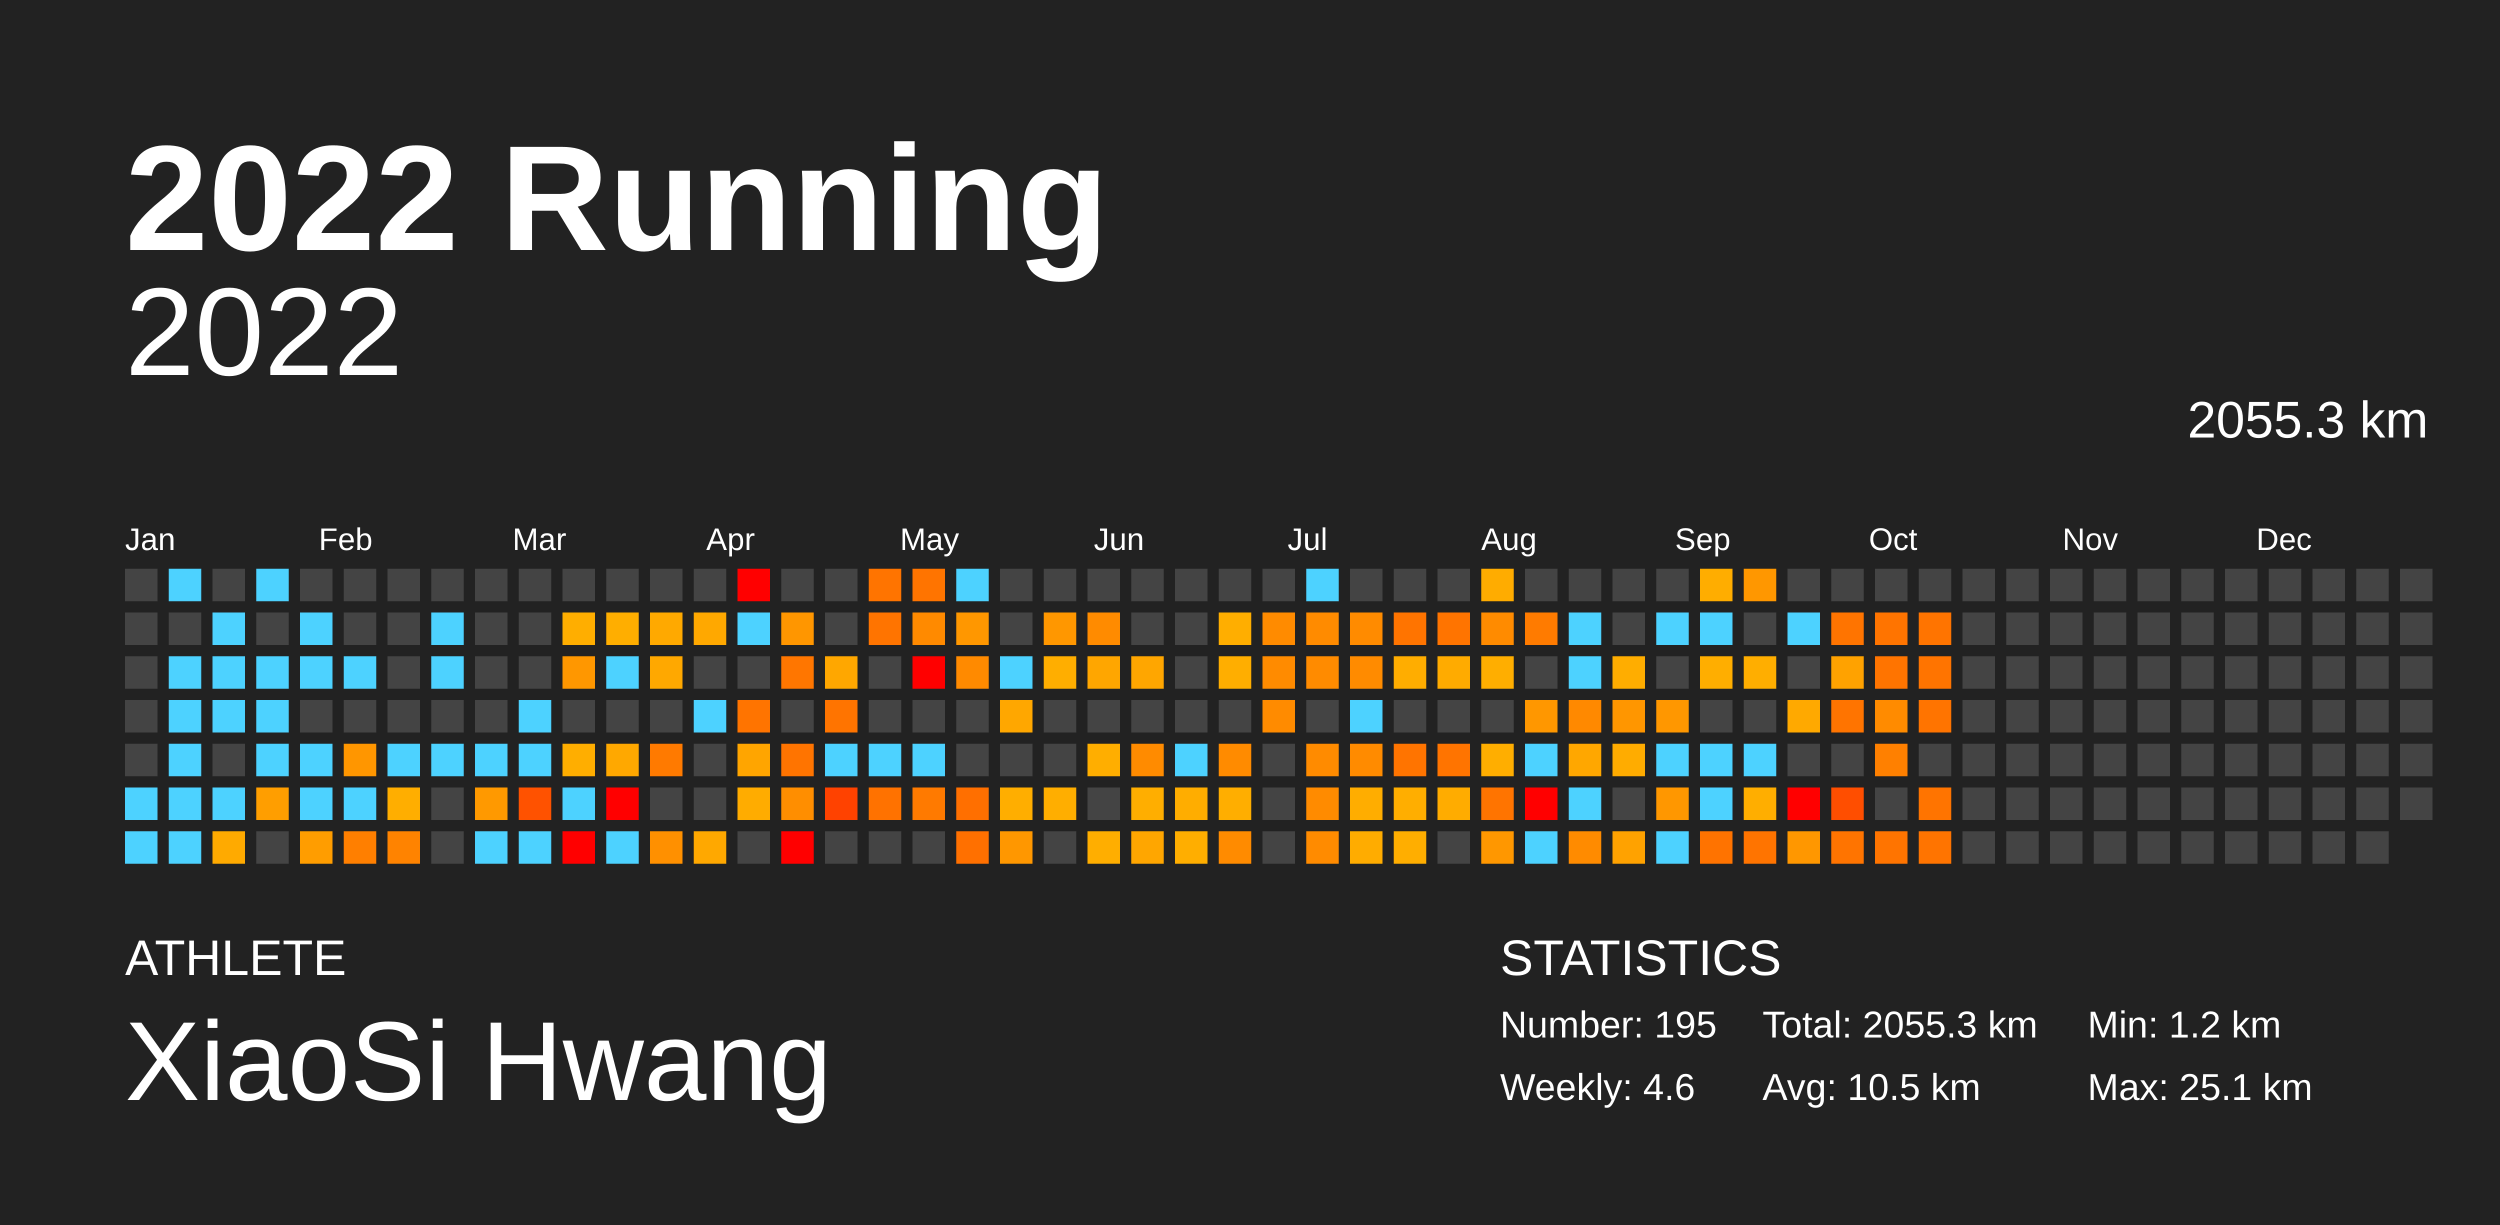
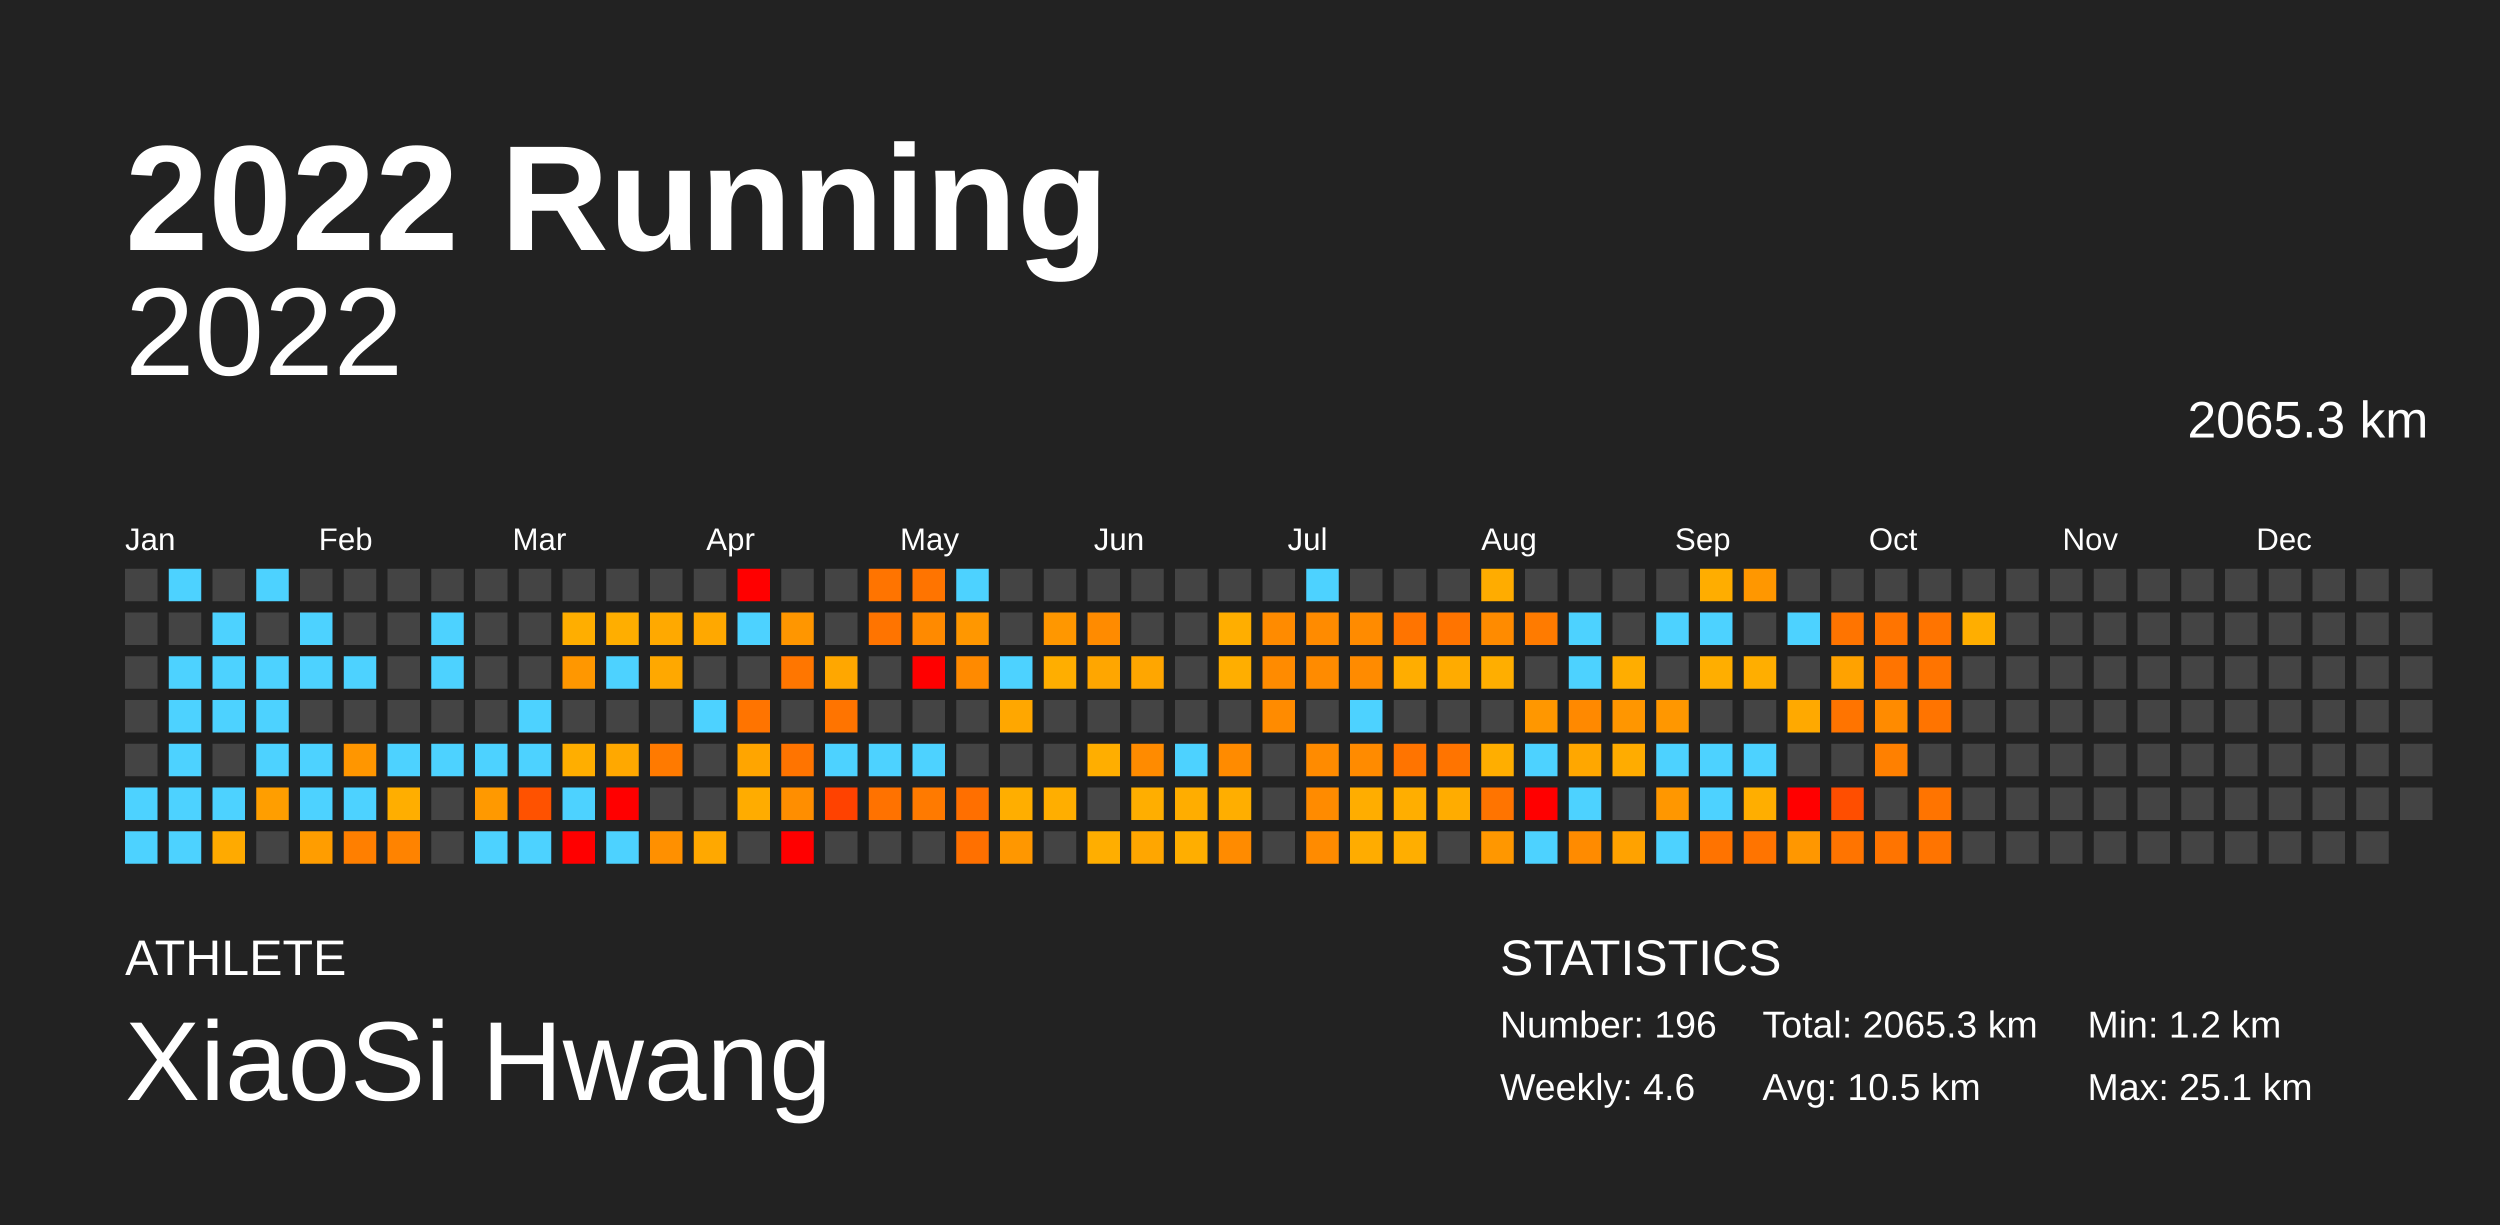
<svg xmlns="http://www.w3.org/2000/svg" baseProfile="full" height="98mm" version="1.1" viewBox="0,0,200,98" width="200mm">
  <defs />
  <rect fill="#222222" height="98" width="200" x="0" y="0" />
  <text fill="#FFFFFF" style="font-size:12px; font-family:Arial; font-weight:bold;" x="10" y="20">2022 Running</text>
  <text fill="#FFFFFF" style="font-size:4px; font-family:Arial" x="10" y="78">ATHLETE</text>
  <text fill="#FFFFFF" style="font-size:9px; font-family:Arial" x="10" y="88">XiaoSi Hwang</text>
  <text fill="#FFFFFF" style="font-size:4px; font-family:Arial" x="120" y="78">STATISTICS</text>
-   <text fill="#FFFFFF" style="font-size:3px; font-family:Arial" x="120" y="83">Number: 195</text>
+   <text fill="#FFFFFF" style="font-size:3px; font-family:Arial" x="120" y="83">Number: 196</text>
  <text fill="#FFFFFF" style="font-size:3px; font-family:Arial" x="120" y="88">Weekly: 4.6</text>
-   <text fill="#FFFFFF" style="font-size:3px; font-family:Arial" x="141" y="83">Total: 2055.3 km</text>
+   <text fill="#FFFFFF" style="font-size:3px; font-family:Arial" x="141" y="83">Total: 2065.3 km</text>
  <text fill="#FFFFFF" style="font-size:3px; font-family:Arial" x="141" y="88">Avg: 10.5 km</text>
  <text fill="#FFFFFF" style="font-size:3px; font-family:Arial" x="167" y="83">Min: 1.2 km</text>
  <text fill="#FFFFFF" style="font-size:3px; font-family:Arial" x="167" y="88">Max: 25.1 km</text>
  <text alignment-baseline="hanging" fill="#FFFFFF" style="font-size:10.0px; font-family:Arial;" x="10" y="30">2022</text>
-   <text alignment-baseline="hanging" fill="#FFFFFF" style="font-size:4.125px; font-family:Arial;" x="175" y="35">2055.3 km</text>
+   <text alignment-baseline="hanging" fill="#FFFFFF" style="font-size:4.125px; font-family:Arial;" x="175" y="35">2065.3 km</text>
  <text fill="#FFFFFF" style="font-size:2.5px; font-family:Arial" x="10.0" y="44">Jan</text>
  <text fill="#FFFFFF" style="font-size:2.5px; font-family:Arial" x="25.5" y="44">Feb</text>
  <text fill="#FFFFFF" style="font-size:2.5px; font-family:Arial" x="41.0" y="44">Mar</text>
  <text fill="#FFFFFF" style="font-size:2.5px; font-family:Arial" x="56.5" y="44">Apr</text>
  <text fill="#FFFFFF" style="font-size:2.5px; font-family:Arial" x="72.0" y="44">May</text>
  <text fill="#FFFFFF" style="font-size:2.5px; font-family:Arial" x="87.5" y="44">Jun</text>
  <text fill="#FFFFFF" style="font-size:2.5px; font-family:Arial" x="103.0" y="44">Jul</text>
  <text fill="#FFFFFF" style="font-size:2.5px; font-family:Arial" x="118.5" y="44">Aug</text>
  <text fill="#FFFFFF" style="font-size:2.5px; font-family:Arial" x="134.0" y="44">Sep</text>
  <text fill="#FFFFFF" style="font-size:2.5px; font-family:Arial" x="149.5" y="44">Oct</text>
  <text fill="#FFFFFF" style="font-size:2.5px; font-family:Arial" x="165.0" y="44">Nov</text>
  <text fill="#FFFFFF" style="font-size:2.5px; font-family:Arial" x="180.5" y="44">Dec</text>
  <rect fill="#444444" height="2.6" width="2.6" x="10.0" y="45.5" />
  <rect fill="#444444" height="2.6" width="2.6" x="10.0" y="49.0" />
  <rect fill="#444444" height="2.6" width="2.6" x="10.0" y="52.5" />
  <rect fill="#444444" height="2.6" width="2.6" x="10.0" y="56.0" />
  <rect fill="#444444" height="2.6" width="2.6" x="10.0" y="59.5" />
  <rect fill="#4dd2ff" height="2.6" width="2.6" x="10.0" y="63.0" />
  <rect fill="#4dd2ff" height="2.6" width="2.6" x="10.0" y="66.5" />
  <rect fill="#4dd2ff" height="2.6" width="2.6" x="13.5" y="45.5" />
  <rect fill="#444444" height="2.6" width="2.6" x="13.5" y="49.0" />
  <rect fill="#4dd2ff" height="2.6" width="2.6" x="13.5" y="52.5" />
  <rect fill="#4dd2ff" height="2.6" width="2.6" x="13.5" y="56.0" />
  <rect fill="#4dd2ff" height="2.6" width="2.6" x="13.5" y="59.5" />
  <rect fill="#4dd2ff" height="2.6" width="2.6" x="13.5" y="63.0" />
  <rect fill="#4dd2ff" height="2.6" width="2.6" x="13.5" y="66.5" />
  <rect fill="#444444" height="2.6" width="2.6" x="17.0" y="45.5" />
  <rect fill="#4dd2ff" height="2.6" width="2.6" x="17.0" y="49.0" />
  <rect fill="#4dd2ff" height="2.6" width="2.6" x="17.0" y="52.5" />
  <rect fill="#4dd2ff" height="2.6" width="2.6" x="17.0" y="56.0" />
  <rect fill="#444444" height="2.6" width="2.6" x="17.0" y="59.5" />
  <rect fill="#4dd2ff" height="2.6" width="2.6" x="17.0" y="63.0" />
  <rect fill="#ffaa00" height="2.6" width="2.6" x="17.0" y="66.5" />
  <rect fill="#4dd2ff" height="2.6" width="2.6" x="20.5" y="45.5" />
  <rect fill="#444444" height="2.6" width="2.6" x="20.5" y="49.0" />
  <rect fill="#4dd2ff" height="2.6" width="2.6" x="20.5" y="52.5" />
  <rect fill="#4dd2ff" height="2.6" width="2.6" x="20.5" y="56.0" />
  <rect fill="#4dd2ff" height="2.6" width="2.6" x="20.5" y="59.5" />
  <rect fill="#ff9e00" height="2.6" width="2.6" x="20.5" y="63.0" />
  <rect fill="#444444" height="2.6" width="2.6" x="20.5" y="66.5" />
  <rect fill="#444444" height="2.6" width="2.6" x="24.0" y="45.5" />
  <rect fill="#4dd2ff" height="2.6" width="2.6" x="24.0" y="49.0" />
  <rect fill="#4dd2ff" height="2.6" width="2.6" x="24.0" y="52.5" />
  <rect fill="#444444" height="2.6" width="2.6" x="24.0" y="56.0" />
  <rect fill="#4dd2ff" height="2.6" width="2.6" x="24.0" y="59.5" />
  <rect fill="#4dd2ff" height="2.6" width="2.6" x="24.0" y="63.0" />
  <rect fill="#ff9d00" height="2.6" width="2.6" x="24.0" y="66.5" />
  <rect fill="#444444" height="2.6" width="2.6" x="27.5" y="45.5" />
  <rect fill="#444444" height="2.6" width="2.6" x="27.5" y="49.0" />
  <rect fill="#4dd2ff" height="2.6" width="2.6" x="27.5" y="52.5" />
  <rect fill="#444444" height="2.6" width="2.6" x="27.5" y="56.0" />
  <rect fill="#ff9600" height="2.6" width="2.6" x="27.5" y="59.5" />
  <rect fill="#4dd2ff" height="2.6" width="2.6" x="27.5" y="63.0" />
  <rect fill="#ff7f00" height="2.6" width="2.6" x="27.5" y="66.5" />
  <rect fill="#444444" height="2.6" width="2.6" x="31.0" y="45.5" />
  <rect fill="#444444" height="2.6" width="2.6" x="31.0" y="49.0" />
  <rect fill="#444444" height="2.6" width="2.6" x="31.0" y="52.5" />
  <rect fill="#444444" height="2.6" width="2.6" x="31.0" y="56.0" />
  <rect fill="#4dd2ff" height="2.6" width="2.6" x="31.0" y="59.5" />
  <rect fill="#ffae00" height="2.6" width="2.6" x="31.0" y="63.0" />
  <rect fill="#ff8300" height="2.6" width="2.6" x="31.0" y="66.5" />
  <rect fill="#444444" height="2.6" width="2.6" x="34.5" y="45.5" />
  <rect fill="#4dd2ff" height="2.6" width="2.6" x="34.5" y="49.0" />
  <rect fill="#4dd2ff" height="2.6" width="2.6" x="34.5" y="52.5" />
  <rect fill="#444444" height="2.6" width="2.6" x="34.5" y="56.0" />
  <rect fill="#4dd2ff" height="2.6" width="2.6" x="34.5" y="59.5" />
  <rect fill="#444444" height="2.6" width="2.6" x="34.5" y="63.0" />
  <rect fill="#444444" height="2.6" width="2.6" x="34.5" y="66.5" />
  <rect fill="#444444" height="2.6" width="2.6" x="38.0" y="45.5" />
  <rect fill="#444444" height="2.6" width="2.6" x="38.0" y="49.0" />
  <rect fill="#444444" height="2.6" width="2.6" x="38.0" y="52.5" />
  <rect fill="#444444" height="2.6" width="2.6" x="38.0" y="56.0" />
  <rect fill="#4dd2ff" height="2.6" width="2.6" x="38.0" y="59.5" />
  <rect fill="#ff9900" height="2.6" width="2.6" x="38.0" y="63.0" />
  <rect fill="#4dd2ff" height="2.6" width="2.6" x="38.0" y="66.5" />
  <rect fill="#444444" height="2.6" width="2.6" x="41.5" y="45.5" />
  <rect fill="#444444" height="2.6" width="2.6" x="41.5" y="49.0" />
  <rect fill="#444444" height="2.6" width="2.6" x="41.5" y="52.5" />
  <rect fill="#4dd2ff" height="2.6" width="2.6" x="41.5" y="56.0" />
  <rect fill="#4dd2ff" height="2.6" width="2.6" x="41.5" y="59.5" />
  <rect fill="#ff5200" height="2.6" width="2.6" x="41.5" y="63.0" />
  <rect fill="#4dd2ff" height="2.6" width="2.6" x="41.5" y="66.5" />
  <rect fill="#444444" height="2.6" width="2.6" x="45.0" y="45.5" />
  <rect fill="#ffae00" height="2.6" width="2.6" x="45.0" y="49.0" />
  <rect fill="#ff9700" height="2.6" width="2.6" x="45.0" y="52.5" />
  <rect fill="#444444" height="2.6" width="2.6" x="45.0" y="56.0" />
  <rect fill="#ffae00" height="2.6" width="2.6" x="45.0" y="59.5" />
  <rect fill="#4dd2ff" height="2.6" width="2.6" x="45.0" y="63.0" />
  <rect fill="red" height="2.6" width="2.6" x="45.0" y="66.5" />
  <rect fill="#444444" height="2.6" width="2.6" x="48.5" y="45.5" />
  <rect fill="#ffae00" height="2.6" width="2.6" x="48.5" y="49.0" />
  <rect fill="#4dd2ff" height="2.6" width="2.6" x="48.5" y="52.5" />
  <rect fill="#444444" height="2.6" width="2.6" x="48.5" y="56.0" />
  <rect fill="#ffa800" height="2.6" width="2.6" x="48.5" y="59.5" />
  <rect fill="red" height="2.6" width="2.6" x="48.5" y="63.0" />
  <rect fill="#4dd2ff" height="2.6" width="2.6" x="48.5" y="66.5" />
  <rect fill="#444444" height="2.6" width="2.6" x="52.0" y="45.5" />
  <rect fill="#ffa900" height="2.6" width="2.6" x="52.0" y="49.0" />
  <rect fill="#ffa800" height="2.6" width="2.6" x="52.0" y="52.5" />
  <rect fill="#444444" height="2.6" width="2.6" x="52.0" y="56.0" />
  <rect fill="#ff7a00" height="2.6" width="2.6" x="52.0" y="59.5" />
  <rect fill="#444444" height="2.6" width="2.6" x="52.0" y="63.0" />
  <rect fill="#ff9000" height="2.6" width="2.6" x="52.0" y="66.5" />
  <rect fill="#444444" height="2.6" width="2.6" x="55.5" y="45.5" />
  <rect fill="#ffa800" height="2.6" width="2.6" x="55.5" y="49.0" />
  <rect fill="#444444" height="2.6" width="2.6" x="55.5" y="52.5" />
  <rect fill="#4dd2ff" height="2.6" width="2.6" x="55.5" y="56.0" />
  <rect fill="#444444" height="2.6" width="2.6" x="55.5" y="59.5" />
  <rect fill="#444444" height="2.6" width="2.6" x="55.5" y="63.0" />
  <rect fill="#ffa800" height="2.6" width="2.6" x="55.5" y="66.5" />
  <rect fill="red" height="2.6" width="2.6" x="59.0" y="45.5" />
  <rect fill="#4dd2ff" height="2.6" width="2.6" x="59.0" y="49.0" />
  <rect fill="#444444" height="2.6" width="2.6" x="59.0" y="52.5" />
  <rect fill="#ff7400" height="2.6" width="2.6" x="59.0" y="56.0" />
  <rect fill="#ffa500" height="2.6" width="2.6" x="59.0" y="59.5" />
  <rect fill="#ffac00" height="2.6" width="2.6" x="59.0" y="63.0" />
  <rect fill="#444444" height="2.6" width="2.6" x="59.0" y="66.5" />
  <rect fill="#444444" height="2.6" width="2.6" x="62.5" y="45.5" />
  <rect fill="#ff9600" height="2.6" width="2.6" x="62.5" y="49.0" />
  <rect fill="#ff7600" height="2.6" width="2.6" x="62.5" y="52.5" />
  <rect fill="#444444" height="2.6" width="2.6" x="62.5" y="56.0" />
  <rect fill="#ff7400" height="2.6" width="2.6" x="62.5" y="59.5" />
  <rect fill="#ff8e00" height="2.6" width="2.6" x="62.5" y="63.0" />
  <rect fill="red" height="2.6" width="2.6" x="62.5" y="66.5" />
  <rect fill="#444444" height="2.6" width="2.6" x="66.0" y="45.5" />
  <rect fill="#444444" height="2.6" width="2.6" x="66.0" y="49.0" />
  <rect fill="#ffa700" height="2.6" width="2.6" x="66.0" y="52.5" />
  <rect fill="#ff7400" height="2.6" width="2.6" x="66.0" y="56.0" />
  <rect fill="#4dd2ff" height="2.6" width="2.6" x="66.0" y="59.5" />
  <rect fill="#ff4200" height="2.6" width="2.6" x="66.0" y="63.0" />
  <rect fill="#444444" height="2.6" width="2.6" x="66.0" y="66.5" />
  <rect fill="#ff7400" height="2.6" width="2.6" x="69.5" y="45.5" />
  <rect fill="#ff7400" height="2.6" width="2.6" x="69.5" y="49.0" />
  <rect fill="#444444" height="2.6" width="2.6" x="69.5" y="52.5" />
  <rect fill="#444444" height="2.6" width="2.6" x="69.5" y="56.0" />
  <rect fill="#4dd2ff" height="2.6" width="2.6" x="69.5" y="59.5" />
  <rect fill="#ff7200" height="2.6" width="2.6" x="69.5" y="63.0" />
  <rect fill="#444444" height="2.6" width="2.6" x="69.5" y="66.5" />
  <rect fill="#ff7400" height="2.6" width="2.6" x="73.0" y="45.5" />
  <rect fill="#ff8a00" height="2.6" width="2.6" x="73.0" y="49.0" />
  <rect fill="red" height="2.6" width="2.6" x="73.0" y="52.5" />
  <rect fill="#444444" height="2.6" width="2.6" x="73.0" y="56.0" />
  <rect fill="#4dd2ff" height="2.6" width="2.6" x="73.0" y="59.5" />
  <rect fill="#ff7a00" height="2.6" width="2.6" x="73.0" y="63.0" />
  <rect fill="#444444" height="2.6" width="2.6" x="73.0" y="66.5" />
  <rect fill="#4dd2ff" height="2.6" width="2.6" x="76.5" y="45.5" />
  <rect fill="#ff9700" height="2.6" width="2.6" x="76.5" y="49.0" />
  <rect fill="#ff8a00" height="2.6" width="2.6" x="76.5" y="52.5" />
  <rect fill="#444444" height="2.6" width="2.6" x="76.5" y="56.0" />
  <rect fill="#444444" height="2.6" width="2.6" x="76.5" y="59.5" />
  <rect fill="#ff6f00" height="2.6" width="2.6" x="76.5" y="63.0" />
  <rect fill="#ff7000" height="2.6" width="2.6" x="76.5" y="66.5" />
  <rect fill="#444444" height="2.6" width="2.6" x="80.0" y="45.5" />
  <rect fill="#444444" height="2.6" width="2.6" x="80.0" y="49.0" />
  <rect fill="#4dd2ff" height="2.6" width="2.6" x="80.0" y="52.5" />
  <rect fill="#ffa700" height="2.6" width="2.6" x="80.0" y="56.0" />
  <rect fill="#444444" height="2.6" width="2.6" x="80.0" y="59.5" />
  <rect fill="#ffae00" height="2.6" width="2.6" x="80.0" y="63.0" />
  <rect fill="#ff9700" height="2.6" width="2.6" x="80.0" y="66.5" />
  <rect fill="#444444" height="2.6" width="2.6" x="83.5" y="45.5" />
  <rect fill="#ff9700" height="2.6" width="2.6" x="83.5" y="49.0" />
  <rect fill="#ffae00" height="2.6" width="2.6" x="83.5" y="52.5" />
  <rect fill="#444444" height="2.6" width="2.6" x="83.5" y="56.0" />
  <rect fill="#444444" height="2.6" width="2.6" x="83.5" y="59.5" />
  <rect fill="#ffae00" height="2.6" width="2.6" x="83.5" y="63.0" />
  <rect fill="#444444" height="2.6" width="2.6" x="83.5" y="66.5" />
  <rect fill="#444444" height="2.6" width="2.6" x="87.0" y="45.5" />
  <rect fill="#ff8b00" height="2.6" width="2.6" x="87.0" y="49.0" />
  <rect fill="#ffa600" height="2.6" width="2.6" x="87.0" y="52.5" />
  <rect fill="#444444" height="2.6" width="2.6" x="87.0" y="56.0" />
  <rect fill="#ffae00" height="2.6" width="2.6" x="87.0" y="59.5" />
  <rect fill="#444444" height="2.6" width="2.6" x="87.0" y="63.0" />
  <rect fill="#ffae00" height="2.6" width="2.6" x="87.0" y="66.5" />
  <rect fill="#444444" height="2.6" width="2.6" x="90.5" y="45.5" />
  <rect fill="#444444" height="2.6" width="2.6" x="90.5" y="49.0" />
  <rect fill="#ffa600" height="2.6" width="2.6" x="90.5" y="52.5" />
  <rect fill="#444444" height="2.6" width="2.6" x="90.5" y="56.0" />
  <rect fill="#ff8b00" height="2.6" width="2.6" x="90.5" y="59.5" />
  <rect fill="#ffae00" height="2.6" width="2.6" x="90.5" y="63.0" />
  <rect fill="#ffa600" height="2.6" width="2.6" x="90.5" y="66.5" />
  <rect fill="#444444" height="2.6" width="2.6" x="94.0" y="45.5" />
  <rect fill="#444444" height="2.6" width="2.6" x="94.0" y="49.0" />
  <rect fill="#444444" height="2.6" width="2.6" x="94.0" y="52.5" />
  <rect fill="#444444" height="2.6" width="2.6" x="94.0" y="56.0" />
  <rect fill="#4dd2ff" height="2.6" width="2.6" x="94.0" y="59.5" />
  <rect fill="#ffad00" height="2.6" width="2.6" x="94.0" y="63.0" />
  <rect fill="#ffae00" height="2.6" width="2.6" x="94.0" y="66.5" />
  <rect fill="#444444" height="2.6" width="2.6" x="97.5" y="45.5" />
  <rect fill="#ffae00" height="2.6" width="2.6" x="97.5" y="49.0" />
  <rect fill="#ffae00" height="2.6" width="2.6" x="97.5" y="52.5" />
  <rect fill="#444444" height="2.6" width="2.6" x="97.5" y="56.0" />
  <rect fill="#ff8b00" height="2.6" width="2.6" x="97.5" y="59.5" />
  <rect fill="#ffae00" height="2.6" width="2.6" x="97.5" y="63.0" />
  <rect fill="#ff8b00" height="2.6" width="2.6" x="97.5" y="66.5" />
  <rect fill="#444444" height="2.6" width="2.6" x="101.0" y="45.5" />
  <rect fill="#ff8b00" height="2.6" width="2.6" x="101.0" y="49.0" />
  <rect fill="#ff8b00" height="2.6" width="2.6" x="101.0" y="52.5" />
  <rect fill="#ff8b00" height="2.6" width="2.6" x="101.0" y="56.0" />
  <rect fill="#444444" height="2.6" width="2.6" x="101.0" y="59.5" />
  <rect fill="#444444" height="2.6" width="2.6" x="101.0" y="63.0" />
  <rect fill="#444444" height="2.6" width="2.6" x="101.0" y="66.5" />
  <rect fill="#4dd2ff" height="2.6" width="2.6" x="104.5" y="45.5" />
  <rect fill="#ff8b00" height="2.6" width="2.6" x="104.5" y="49.0" />
  <rect fill="#ff8b00" height="2.6" width="2.6" x="104.5" y="52.5" />
  <rect fill="#444444" height="2.6" width="2.6" x="104.5" y="56.0" />
  <rect fill="#ff8b00" height="2.6" width="2.6" x="104.5" y="59.5" />
  <rect fill="#ff8b00" height="2.6" width="2.6" x="104.5" y="63.0" />
  <rect fill="#ff8b00" height="2.6" width="2.6" x="104.5" y="66.5" />
  <rect fill="#444444" height="2.6" width="2.6" x="108.0" y="45.5" />
  <rect fill="#ff8b00" height="2.6" width="2.6" x="108.0" y="49.0" />
  <rect fill="#ff8b00" height="2.6" width="2.6" x="108.0" y="52.5" />
  <rect fill="#4dd2ff" height="2.6" width="2.6" x="108.0" y="56.0" />
  <rect fill="#ff8b00" height="2.6" width="2.6" x="108.0" y="59.5" />
  <rect fill="#ffad00" height="2.6" width="2.6" x="108.0" y="63.0" />
  <rect fill="#ffac00" height="2.6" width="2.6" x="108.0" y="66.5" />
  <rect fill="#444444" height="2.6" width="2.6" x="111.5" y="45.5" />
  <rect fill="#ff7400" height="2.6" width="2.6" x="111.5" y="49.0" />
  <rect fill="#ffad00" height="2.6" width="2.6" x="111.5" y="52.5" />
  <rect fill="#444444" height="2.6" width="2.6" x="111.5" y="56.0" />
  <rect fill="#ff7400" height="2.6" width="2.6" x="111.5" y="59.5" />
  <rect fill="#ffae00" height="2.6" width="2.6" x="111.5" y="63.0" />
  <rect fill="#ffae00" height="2.6" width="2.6" x="111.5" y="66.5" />
  <rect fill="#444444" height="2.6" width="2.6" x="115.0" y="45.5" />
  <rect fill="#ff7400" height="2.6" width="2.6" x="115.0" y="49.0" />
  <rect fill="#ffab00" height="2.6" width="2.6" x="115.0" y="52.5" />
  <rect fill="#444444" height="2.6" width="2.6" x="115.0" y="56.0" />
  <rect fill="#ff7400" height="2.6" width="2.6" x="115.0" y="59.5" />
  <rect fill="#ffac00" height="2.6" width="2.6" x="115.0" y="63.0" />
  <rect fill="#444444" height="2.6" width="2.6" x="115.0" y="66.5" />
  <rect fill="#ffac00" height="2.6" width="2.6" x="118.5" y="45.5" />
  <rect fill="#ff8b00" height="2.6" width="2.6" x="118.5" y="49.0" />
  <rect fill="#ffae00" height="2.6" width="2.6" x="118.5" y="52.5" />
  <rect fill="#444444" height="2.6" width="2.6" x="118.5" y="56.0" />
  <rect fill="#ffae00" height="2.6" width="2.6" x="118.5" y="59.5" />
  <rect fill="#ff7400" height="2.6" width="2.6" x="118.5" y="63.0" />
  <rect fill="#ff9700" height="2.6" width="2.6" x="118.5" y="66.5" />
  <rect fill="#444444" height="2.6" width="2.6" x="122.0" y="45.5" />
  <rect fill="#ff7b00" height="2.6" width="2.6" x="122.0" y="49.0" />
  <rect fill="#444444" height="2.6" width="2.6" x="122.0" y="52.5" />
  <rect fill="#ff9700" height="2.6" width="2.6" x="122.0" y="56.0" />
  <rect fill="#4dd2ff" height="2.6" width="2.6" x="122.0" y="59.5" />
  <rect fill="red" height="2.6" width="2.6" x="122.0" y="63.0" />
  <rect fill="#4dd2ff" height="2.6" width="2.6" x="122.0" y="66.5" />
  <rect fill="#444444" height="2.6" width="2.6" x="125.5" y="45.5" />
  <rect fill="#4dd2ff" height="2.6" width="2.6" x="125.5" y="49.0" />
  <rect fill="#4dd2ff" height="2.6" width="2.6" x="125.5" y="52.5" />
  <rect fill="#ff8900" height="2.6" width="2.6" x="125.5" y="56.0" />
  <rect fill="#ffa700" height="2.6" width="2.6" x="125.5" y="59.5" />
  <rect fill="#4dd2ff" height="2.6" width="2.6" x="125.5" y="63.0" />
  <rect fill="#ff8b00" height="2.6" width="2.6" x="125.5" y="66.5" />
  <rect fill="#444444" height="2.6" width="2.6" x="129.0" y="45.5" />
  <rect fill="#444444" height="2.6" width="2.6" x="129.0" y="49.0" />
  <rect fill="#ffad00" height="2.6" width="2.6" x="129.0" y="52.5" />
  <rect fill="#ff9600" height="2.6" width="2.6" x="129.0" y="56.0" />
  <rect fill="#ffac00" height="2.6" width="2.6" x="129.0" y="59.5" />
  <rect fill="#444444" height="2.6" width="2.6" x="129.0" y="63.0" />
  <rect fill="#ffa200" height="2.6" width="2.6" x="129.0" y="66.5" />
  <rect fill="#444444" height="2.6" width="2.6" x="132.5" y="45.5" />
  <rect fill="#4dd2ff" height="2.6" width="2.6" x="132.5" y="49.0" />
  <rect fill="#444444" height="2.6" width="2.6" x="132.5" y="52.5" />
  <rect fill="#ff9700" height="2.6" width="2.6" x="132.5" y="56.0" />
  <rect fill="#4dd2ff" height="2.6" width="2.6" x="132.5" y="59.5" />
  <rect fill="#ff9700" height="2.6" width="2.6" x="132.5" y="63.0" />
  <rect fill="#4dd2ff" height="2.6" width="2.6" x="132.5" y="66.5" />
  <rect fill="#ffad00" height="2.6" width="2.6" x="136.0" y="45.5" />
  <rect fill="#4dd2ff" height="2.6" width="2.6" x="136.0" y="49.0" />
  <rect fill="#ffae00" height="2.6" width="2.6" x="136.0" y="52.5" />
  <rect fill="#444444" height="2.6" width="2.6" x="136.0" y="56.0" />
  <rect fill="#4dd2ff" height="2.6" width="2.6" x="136.0" y="59.5" />
  <rect fill="#4dd2ff" height="2.6" width="2.6" x="136.0" y="63.0" />
  <rect fill="#ff7300" height="2.6" width="2.6" x="136.0" y="66.5" />
  <rect fill="#ff9700" height="2.6" width="2.6" x="139.5" y="45.5" />
  <rect fill="#444444" height="2.6" width="2.6" x="139.5" y="49.0" />
  <rect fill="#ffae00" height="2.6" width="2.6" x="139.5" y="52.5" />
  <rect fill="#444444" height="2.6" width="2.6" x="139.5" y="56.0" />
  <rect fill="#4dd2ff" height="2.6" width="2.6" x="139.5" y="59.5" />
  <rect fill="#ffae00" height="2.6" width="2.6" x="139.5" y="63.0" />
  <rect fill="#ff7400" height="2.6" width="2.6" x="139.5" y="66.5" />
  <rect fill="#444444" height="2.6" width="2.6" x="143.0" y="45.5" />
  <rect fill="#4dd2ff" height="2.6" width="2.6" x="143.0" y="49.0" />
  <rect fill="#444444" height="2.6" width="2.6" x="143.0" y="52.5" />
  <rect fill="#ffa900" height="2.6" width="2.6" x="143.0" y="56.0" />
  <rect fill="#444444" height="2.6" width="2.6" x="143.0" y="59.5" />
  <rect fill="red" height="2.6" width="2.6" x="143.0" y="63.0" />
  <rect fill="#ff9700" height="2.6" width="2.6" x="143.0" y="66.5" />
  <rect fill="#444444" height="2.6" width="2.6" x="146.5" y="45.5" />
  <rect fill="#ff7400" height="2.6" width="2.6" x="146.5" y="49.0" />
  <rect fill="#ffa200" height="2.6" width="2.6" x="146.5" y="52.5" />
  <rect fill="#ff7400" height="2.6" width="2.6" x="146.5" y="56.0" />
  <rect fill="#444444" height="2.6" width="2.6" x="146.5" y="59.5" />
  <rect fill="#ff4e00" height="2.6" width="2.6" x="146.5" y="63.0" />
  <rect fill="#ff7400" height="2.6" width="2.6" x="146.5" y="66.5" />
  <rect fill="#444444" height="2.6" width="2.6" x="150.0" y="45.5" />
  <rect fill="#ff7400" height="2.6" width="2.6" x="150.0" y="49.0" />
  <rect fill="#ff7400" height="2.6" width="2.6" x="150.0" y="52.5" />
  <rect fill="#ff8b00" height="2.6" width="2.6" x="150.0" y="56.0" />
  <rect fill="#ff8000" height="2.6" width="2.6" x="150.0" y="59.5" />
  <rect fill="#444444" height="2.6" width="2.6" x="150.0" y="63.0" />
  <rect fill="#ff7400" height="2.6" width="2.6" x="150.0" y="66.5" />
  <rect fill="#444444" height="2.6" width="2.6" x="153.5" y="45.5" />
  <rect fill="#ff7400" height="2.6" width="2.6" x="153.5" y="49.0" />
  <rect fill="#ff7400" height="2.6" width="2.6" x="153.5" y="52.5" />
  <rect fill="#ff7400" height="2.6" width="2.6" x="153.5" y="56.0" />
  <rect fill="#444444" height="2.6" width="2.6" x="153.5" y="59.5" />
  <rect fill="#ff7400" height="2.6" width="2.6" x="153.5" y="63.0" />
  <rect fill="#ff7400" height="2.6" width="2.6" x="153.5" y="66.5" />
  <rect fill="#444444" height="2.6" width="2.6" x="157.0" y="45.5" />
-   <rect fill="#444444" height="2.6" width="2.6" x="157.0" y="49.0" />
+   <rect fill="#ffae00" height="2.6" width="2.6" x="157.0" y="49.0" />
  <rect fill="#444444" height="2.6" width="2.6" x="157.0" y="52.5" />
  <rect fill="#444444" height="2.6" width="2.6" x="157.0" y="56.0" />
  <rect fill="#444444" height="2.6" width="2.6" x="157.0" y="59.5" />
  <rect fill="#444444" height="2.6" width="2.6" x="157.0" y="63.0" />
  <rect fill="#444444" height="2.6" width="2.6" x="157.0" y="66.5" />
  <rect fill="#444444" height="2.6" width="2.6" x="160.5" y="45.5" />
  <rect fill="#444444" height="2.6" width="2.6" x="160.5" y="49.0" />
  <rect fill="#444444" height="2.6" width="2.6" x="160.5" y="52.5" />
  <rect fill="#444444" height="2.6" width="2.6" x="160.5" y="56.0" />
  <rect fill="#444444" height="2.6" width="2.6" x="160.5" y="59.5" />
  <rect fill="#444444" height="2.6" width="2.6" x="160.5" y="63.0" />
  <rect fill="#444444" height="2.6" width="2.6" x="160.5" y="66.5" />
  <rect fill="#444444" height="2.6" width="2.6" x="164.0" y="45.5" />
  <rect fill="#444444" height="2.6" width="2.6" x="164.0" y="49.0" />
  <rect fill="#444444" height="2.6" width="2.6" x="164.0" y="52.5" />
  <rect fill="#444444" height="2.6" width="2.6" x="164.0" y="56.0" />
  <rect fill="#444444" height="2.6" width="2.6" x="164.0" y="59.5" />
  <rect fill="#444444" height="2.6" width="2.6" x="164.0" y="63.0" />
  <rect fill="#444444" height="2.6" width="2.6" x="164.0" y="66.5" />
  <rect fill="#444444" height="2.6" width="2.6" x="167.5" y="45.5" />
  <rect fill="#444444" height="2.6" width="2.6" x="167.5" y="49.0" />
  <rect fill="#444444" height="2.6" width="2.6" x="167.5" y="52.5" />
  <rect fill="#444444" height="2.6" width="2.6" x="167.5" y="56.0" />
  <rect fill="#444444" height="2.6" width="2.6" x="167.5" y="59.5" />
  <rect fill="#444444" height="2.6" width="2.6" x="167.5" y="63.0" />
  <rect fill="#444444" height="2.6" width="2.6" x="167.5" y="66.5" />
  <rect fill="#444444" height="2.6" width="2.6" x="171.0" y="45.5" />
  <rect fill="#444444" height="2.6" width="2.6" x="171.0" y="49.0" />
  <rect fill="#444444" height="2.6" width="2.6" x="171.0" y="52.5" />
  <rect fill="#444444" height="2.6" width="2.6" x="171.0" y="56.0" />
  <rect fill="#444444" height="2.6" width="2.6" x="171.0" y="59.5" />
  <rect fill="#444444" height="2.6" width="2.6" x="171.0" y="63.0" />
  <rect fill="#444444" height="2.6" width="2.6" x="171.0" y="66.5" />
  <rect fill="#444444" height="2.6" width="2.6" x="174.5" y="45.5" />
  <rect fill="#444444" height="2.6" width="2.6" x="174.5" y="49.0" />
  <rect fill="#444444" height="2.6" width="2.6" x="174.5" y="52.5" />
  <rect fill="#444444" height="2.6" width="2.6" x="174.5" y="56.0" />
  <rect fill="#444444" height="2.6" width="2.6" x="174.5" y="59.5" />
  <rect fill="#444444" height="2.6" width="2.6" x="174.5" y="63.0" />
  <rect fill="#444444" height="2.6" width="2.6" x="174.5" y="66.5" />
  <rect fill="#444444" height="2.6" width="2.6" x="178.0" y="45.5" />
  <rect fill="#444444" height="2.6" width="2.6" x="178.0" y="49.0" />
  <rect fill="#444444" height="2.6" width="2.6" x="178.0" y="52.5" />
  <rect fill="#444444" height="2.6" width="2.6" x="178.0" y="56.0" />
  <rect fill="#444444" height="2.6" width="2.6" x="178.0" y="59.5" />
  <rect fill="#444444" height="2.6" width="2.6" x="178.0" y="63.0" />
  <rect fill="#444444" height="2.6" width="2.6" x="178.0" y="66.5" />
  <rect fill="#444444" height="2.6" width="2.6" x="181.5" y="45.5" />
  <rect fill="#444444" height="2.6" width="2.6" x="181.5" y="49.0" />
  <rect fill="#444444" height="2.6" width="2.6" x="181.5" y="52.5" />
  <rect fill="#444444" height="2.6" width="2.6" x="181.5" y="56.0" />
  <rect fill="#444444" height="2.6" width="2.6" x="181.5" y="59.5" />
  <rect fill="#444444" height="2.6" width="2.6" x="181.5" y="63.0" />
  <rect fill="#444444" height="2.6" width="2.6" x="181.5" y="66.5" />
  <rect fill="#444444" height="2.6" width="2.6" x="185.0" y="45.5" />
  <rect fill="#444444" height="2.6" width="2.6" x="185.0" y="49.0" />
  <rect fill="#444444" height="2.6" width="2.6" x="185.0" y="52.5" />
  <rect fill="#444444" height="2.6" width="2.6" x="185.0" y="56.0" />
  <rect fill="#444444" height="2.6" width="2.6" x="185.0" y="59.5" />
  <rect fill="#444444" height="2.6" width="2.6" x="185.0" y="63.0" />
  <rect fill="#444444" height="2.6" width="2.6" x="185.0" y="66.5" />
  <rect fill="#444444" height="2.6" width="2.6" x="188.5" y="45.5" />
  <rect fill="#444444" height="2.6" width="2.6" x="188.5" y="49.0" />
  <rect fill="#444444" height="2.6" width="2.6" x="188.5" y="52.5" />
  <rect fill="#444444" height="2.6" width="2.6" x="188.5" y="56.0" />
  <rect fill="#444444" height="2.6" width="2.6" x="188.5" y="59.5" />
  <rect fill="#444444" height="2.6" width="2.6" x="188.5" y="63.0" />
  <rect fill="#444444" height="2.6" width="2.6" x="188.5" y="66.5" />
  <rect fill="#444444" height="2.6" width="2.6" x="192.0" y="45.5" />
  <rect fill="#444444" height="2.6" width="2.6" x="192.0" y="49.0" />
  <rect fill="#444444" height="2.6" width="2.6" x="192.0" y="52.5" />
  <rect fill="#444444" height="2.6" width="2.6" x="192.0" y="56.0" />
  <rect fill="#444444" height="2.6" width="2.6" x="192.0" y="59.5" />
  <rect fill="#444444" height="2.6" width="2.6" x="192.0" y="63.0" />
</svg>
